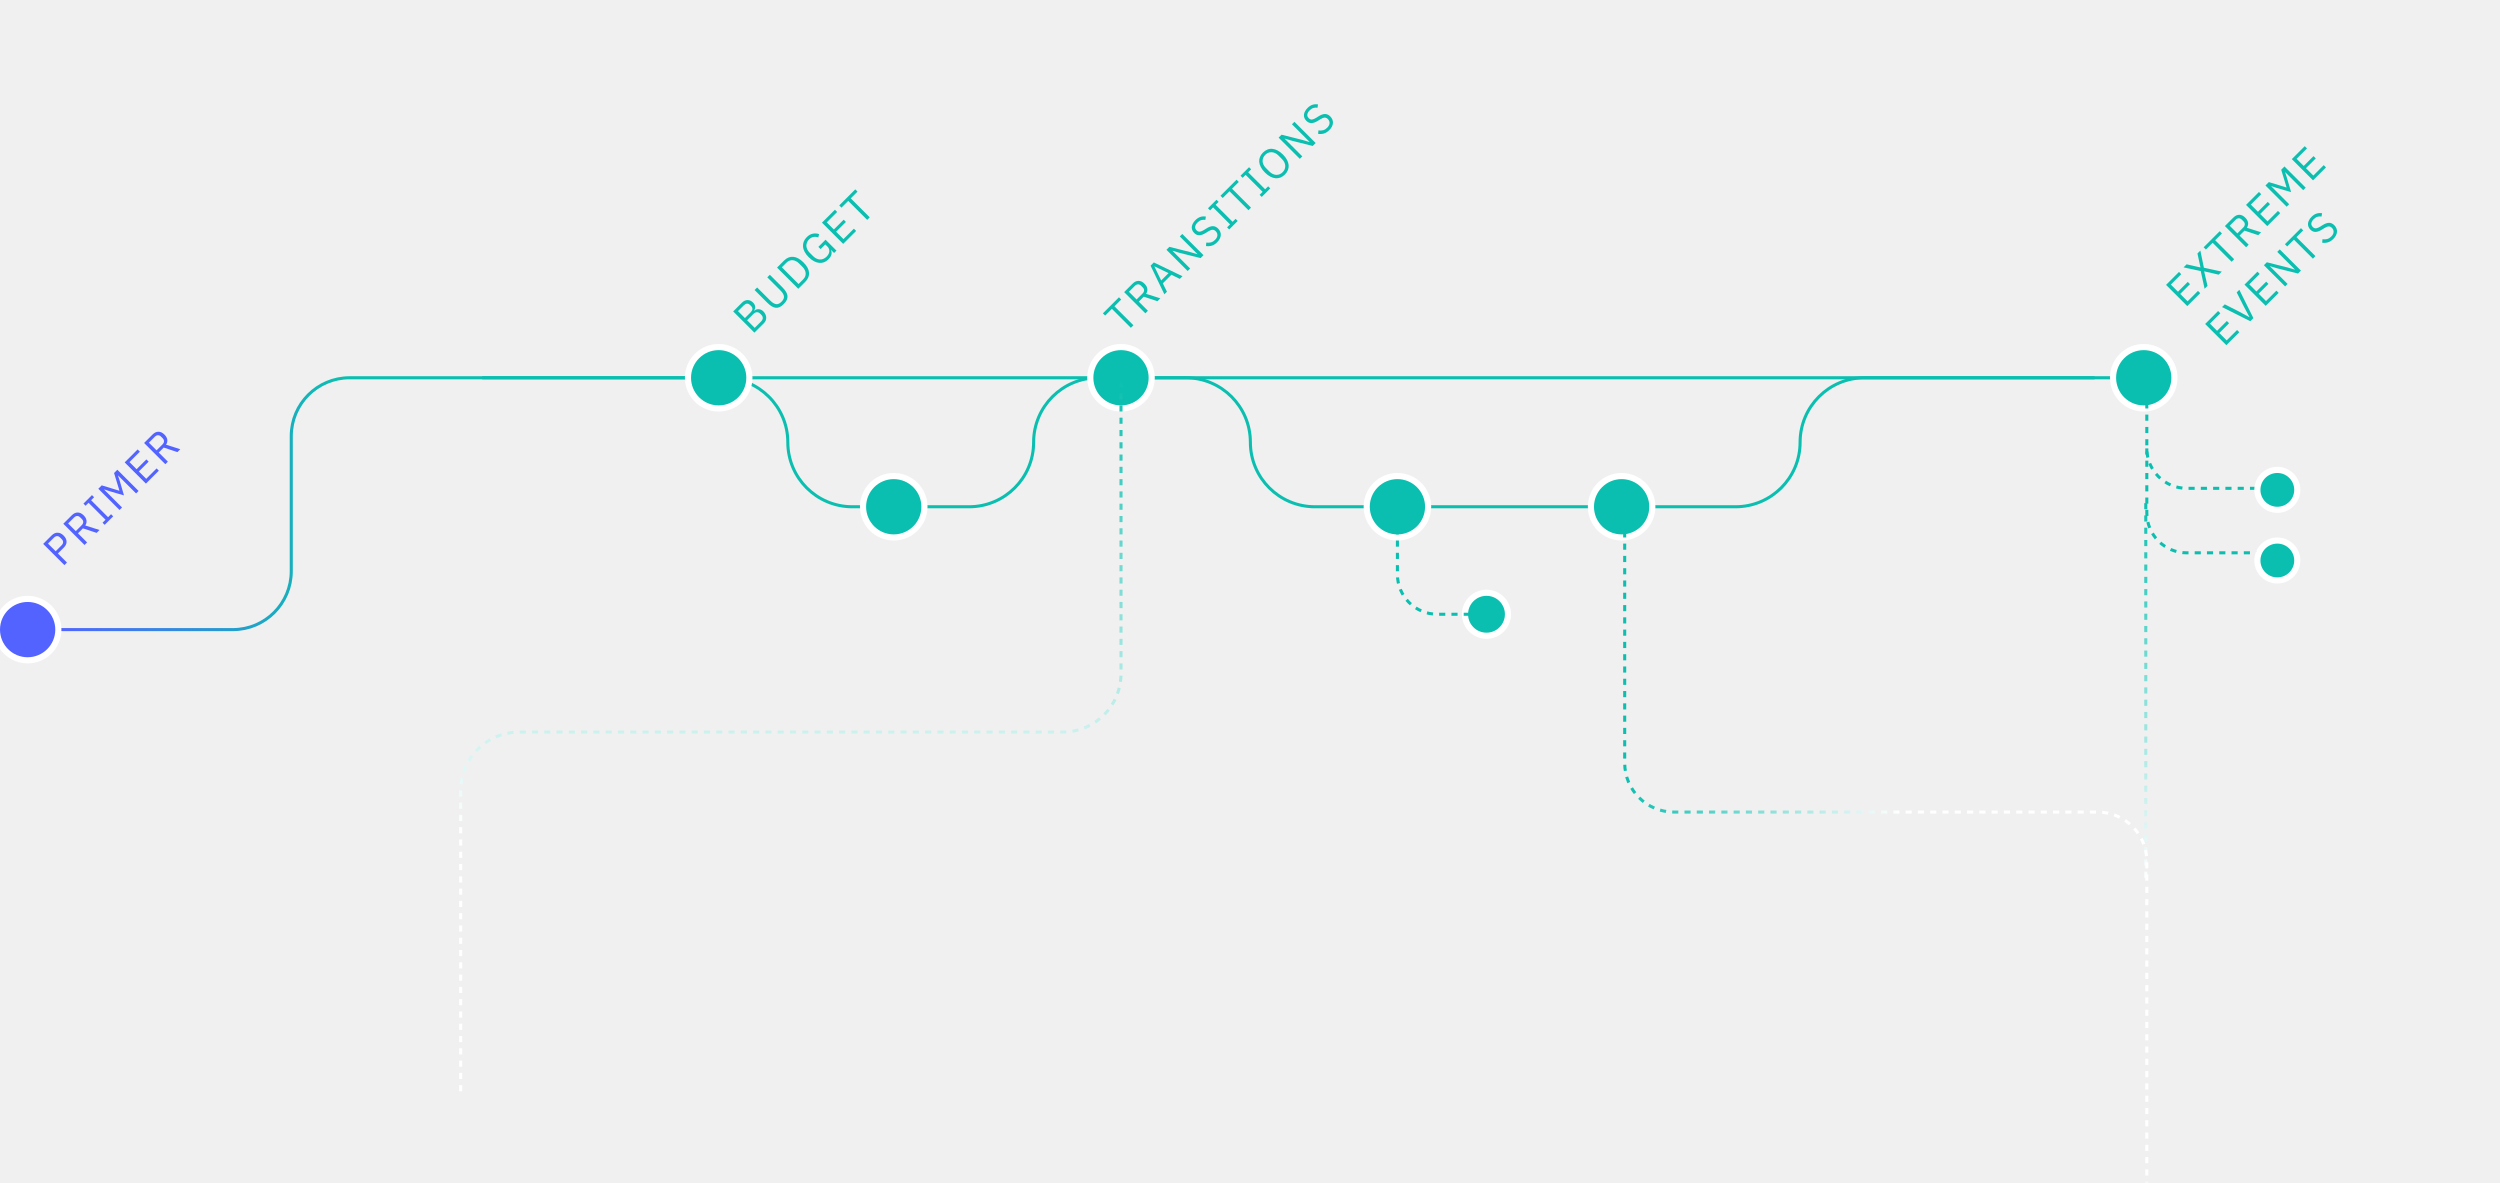
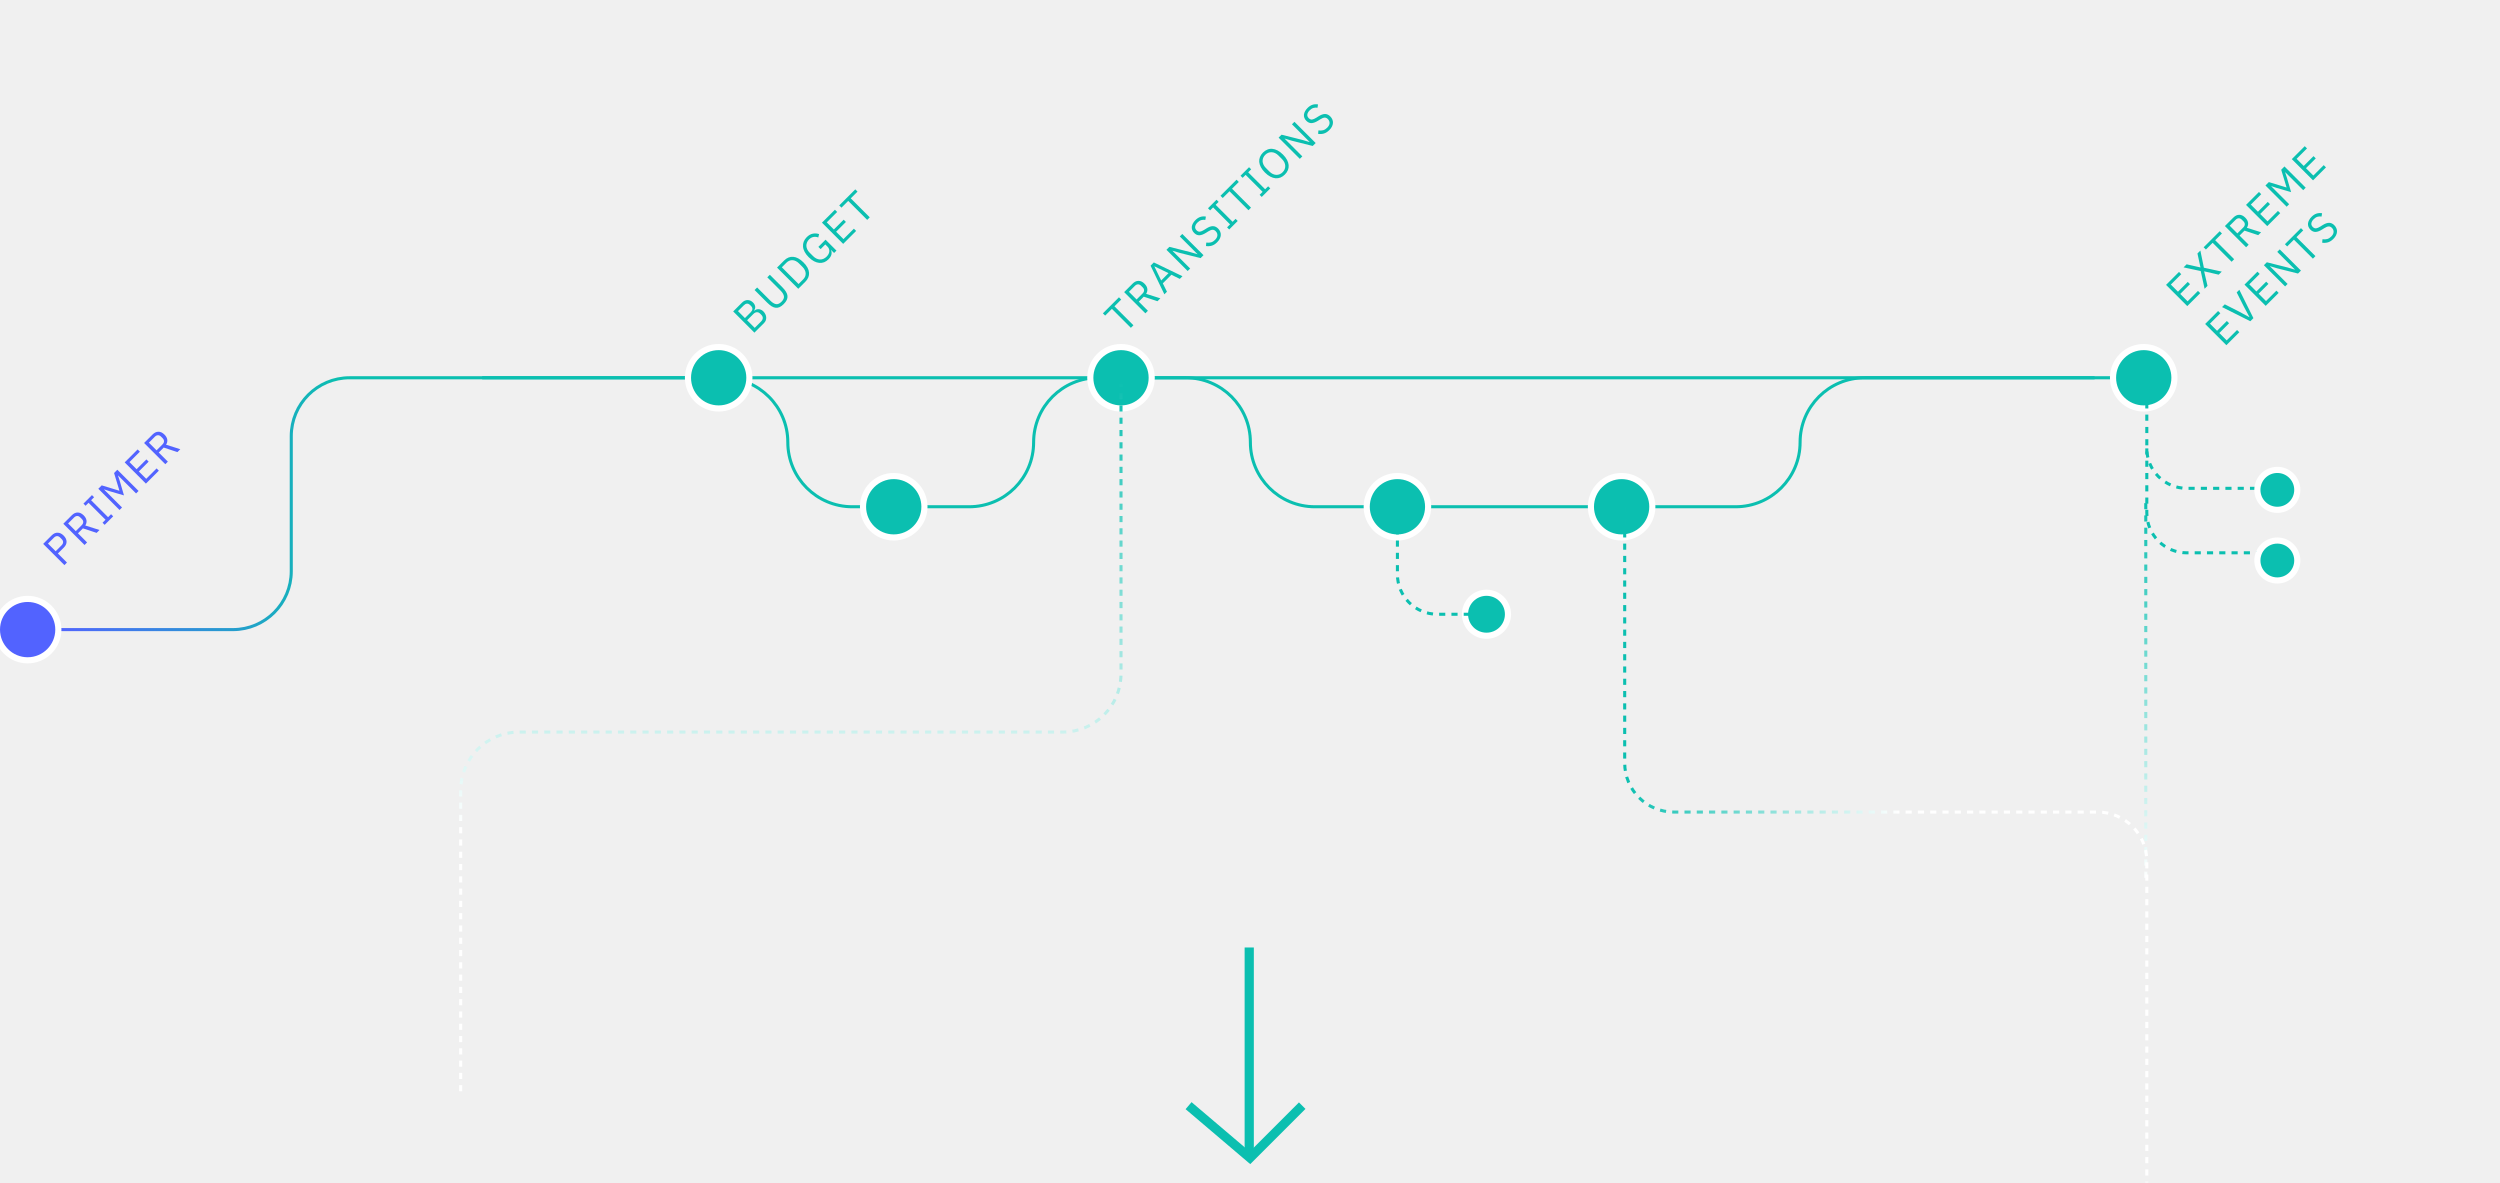
<svg xmlns="http://www.w3.org/2000/svg" width="814" height="385" viewBox="0 0 814 385" fill="none">
  <g clip-path="url(#clip0)">
    <path d="M10 205H75.836C86.329 205 94.836 196.493 94.836 186V142C94.836 131.507 103.342 123 113.836 123L144.66 123H705" stroke="url(#paint0_linear)" />
    <path d="M157 123H235.413V123C247.011 123 256.513 132.402 256.513 144V144C256.513 155.598 265.915 165 277.513 165H315.547C327.145 165 336.547 155.598 336.547 144V144C336.547 132.402 345.949 123 357.547 123H386.123C397.721 123 407.123 132.402 407.123 144V144C407.123 155.598 416.525 165 428.123 165H565.11C576.708 165 586.11 155.598 586.11 144V144C586.11 132.402 595.512 123 607.11 123H682" stroke="#0BBFB0" />
    <path d="M9 215C14.523 215 19 210.523 19 205C19 199.477 14.523 195 9 195C3.477 195 -1 199.477 -1 205C-1 210.523 3.477 215 9 215Z" fill="#5263FF" stroke="white" stroke-width="2" />
    <path d="M234 133C239.523 133 244 128.523 244 123C244 117.477 239.523 113 234 113C228.477 113 224 117.477 224 123C224 128.523 228.477 133 234 133Z" fill="#0BBFB0" stroke="white" stroke-width="2" />
    <path d="M291 175C296.523 175 301 170.523 301 165C301 159.477 296.523 155 291 155C285.477 155 281 159.477 281 165C281 170.523 285.477 175 291 175Z" fill="#0BBFB0" stroke="white" stroke-width="2" />
    <path d="M365 133C370.523 133 375 128.523 375 123C375 117.477 370.523 113 365 113C359.477 113 355 117.477 355 123C355 128.523 359.477 133 365 133Z" fill="#0BBFB0" stroke="white" stroke-width="2" />
    <path d="M455 175C460.523 175 465 170.523 465 165C465 159.477 460.523 155 455 155C449.477 155 445 159.477 445 165C445 170.523 449.477 175 455 175Z" fill="#0BBFB0" stroke="white" stroke-width="2" />
    <path d="M528 175C533.523 175 538 170.523 538 165C538 159.477 533.523 155 528 155C522.477 155 518 159.477 518 165C518 170.523 522.477 175 528 175Z" fill="#0BBFB0" stroke="white" stroke-width="2" />
    <path d="M484 207C487.866 207 491 203.866 491 200C491 196.134 487.866 193 484 193C480.134 193 477 196.134 477 200C477 203.866 480.134 207 484 207Z" fill="#0BBFB0" stroke="white" stroke-width="2" />
    <path d="M698 133C703.523 133 708 128.523 708 123C708 117.477 703.523 113 698 113C692.477 113 688 117.477 688 123C688 128.523 692.477 133 698 133Z" fill="#0BBFB0" stroke="white" stroke-width="2" />
    <path d="M20.971 184L14.061 177.09L16.813 174.338C17.433 173.717 18.087 173.42 18.773 173.447C19.46 173.46 20.11 173.773 20.723 174.387C21.337 175.001 21.654 175.654 21.674 176.347C21.694 177.027 21.393 177.677 20.773 178.297L18.852 180.218L21.802 183.168L20.971 184ZM18.12 179.485L20.04 177.565C20.37 177.235 20.539 176.895 20.545 176.545C20.558 176.189 20.407 175.852 20.09 175.536L19.575 175.021C19.258 174.704 18.922 174.552 18.565 174.565C18.215 174.572 17.876 174.74 17.546 175.07L15.625 176.991L18.12 179.485ZM28.356 176.614L27.525 177.446L20.615 170.536L23.367 167.784C23.974 167.177 24.614 166.873 25.287 166.873C25.967 166.867 26.624 167.18 27.257 167.814C27.765 168.322 28.066 168.86 28.158 169.427C28.251 169.982 28.122 170.539 27.772 171.1L32.405 172.565L31.465 173.506L27 172.031L25.386 173.644L28.356 176.614ZM26.594 171.011C26.924 170.681 27.092 170.341 27.099 169.992C27.112 169.635 26.96 169.299 26.644 168.982L26.129 168.467C25.812 168.15 25.475 167.998 25.119 168.012C24.769 168.018 24.429 168.187 24.099 168.517L22.179 170.437L24.674 172.932L26.594 171.011ZM34.08 170.89L33.387 170.197L34.358 169.227L28.834 163.703L27.863 164.673L27.171 163.98L29.942 161.208L30.635 161.901L29.665 162.872L35.189 168.395L36.159 167.425L36.852 168.118L34.08 170.89ZM38.485 154.843L38.436 154.893L39.01 156.635L40.366 161.298L35.704 159.942L33.961 159.367L33.912 159.417L39.733 165.238L38.921 166.05L32.011 159.14L33.12 158.031L38.822 159.773L38.871 159.724L37.139 154.012L38.208 152.943L45.118 159.852L44.306 160.664L38.485 154.843ZM47.505 157.466L40.595 150.556L44.812 146.339L45.545 147.071L42.159 150.457L44.476 152.773L47.663 149.586L48.396 150.318L45.208 153.506L47.604 155.902L50.989 152.516L51.722 153.249L47.505 157.466ZM54.658 150.312L53.827 151.144L46.917 144.234L49.669 141.482C50.276 140.875 50.916 140.571 51.589 140.571C52.269 140.565 52.926 140.878 53.559 141.512C54.067 142.02 54.368 142.558 54.46 143.125C54.553 143.68 54.424 144.237 54.074 144.798L58.707 146.264L57.767 147.204L53.302 145.729L51.688 147.343L54.658 150.312ZM52.896 144.709C53.226 144.379 53.394 144.039 53.401 143.69C53.414 143.333 53.262 142.997 52.946 142.68L52.431 142.165C52.114 141.848 51.777 141.697 51.421 141.71C51.071 141.716 50.731 141.885 50.401 142.215L48.481 144.135L50.975 146.63L52.896 144.709Z" fill="#5263FF" />
    <path d="M238.727 101.403L241.568 98.562C242.142 97.988 242.752 97.701 243.399 97.701C244.052 97.695 244.65 97.962 245.191 98.503C245.448 98.76 245.63 99.014 245.735 99.265C245.841 99.516 245.897 99.757 245.904 99.988C245.904 100.212 245.867 100.42 245.795 100.612C245.716 100.796 245.63 100.955 245.537 101.087L245.597 101.146C245.729 101.027 245.9 100.922 246.112 100.829C246.329 100.73 246.574 100.678 246.844 100.671C247.108 100.658 247.389 100.707 247.686 100.819C247.983 100.918 248.273 101.11 248.557 101.394C248.841 101.677 249.058 101.988 249.21 102.324C249.368 102.654 249.458 102.987 249.477 103.324C249.497 103.661 249.451 103.991 249.339 104.314C249.22 104.631 249.032 104.918 248.775 105.175L245.636 108.313L238.727 101.403ZM245.735 106.749L247.785 104.7C248.141 104.344 248.332 103.974 248.359 103.591C248.379 103.202 248.214 102.832 247.864 102.483L247.527 102.146C247.177 101.796 246.811 101.634 246.428 101.661C246.039 101.681 245.666 101.869 245.31 102.225L243.26 104.274L245.735 106.749ZM242.548 103.562L244.458 101.651C244.788 101.321 244.963 100.981 244.983 100.631C245.003 100.282 244.858 99.951 244.547 99.641L244.211 99.305C243.901 98.995 243.571 98.849 243.221 98.869C242.871 98.889 242.531 99.064 242.201 99.394L240.291 101.304L242.548 103.562ZM246.526 93.604L250.803 97.88C251.463 98.54 252.087 98.92 252.674 99.019C253.255 99.111 253.852 98.85 254.466 98.237C255.08 97.623 255.34 97.026 255.248 96.445C255.149 95.857 254.769 95.234 254.109 94.574L249.833 90.297L250.664 89.466L254.743 93.544C255.244 94.046 255.634 94.528 255.911 94.99C256.195 95.445 256.36 95.894 256.406 96.336C256.452 96.778 256.373 97.22 256.168 97.662C255.97 98.098 255.64 98.547 255.179 99.009C254.717 99.471 254.268 99.801 253.832 99.999C253.403 100.19 252.971 100.259 252.535 100.207C252.1 100.154 251.654 99.986 251.199 99.702C250.75 99.411 250.275 99.015 249.773 98.514L245.695 94.435L246.526 93.604ZM253.004 87.126L255.32 84.81C255.749 84.381 256.211 84.064 256.706 83.859C257.201 83.655 257.716 83.576 258.25 83.622C258.785 83.655 259.336 83.823 259.904 84.127C260.465 84.424 261.032 84.859 261.606 85.433C262.181 86.008 262.619 86.579 262.923 87.146C263.22 87.707 263.388 88.258 263.428 88.799C263.467 89.327 263.385 89.839 263.18 90.334C262.976 90.829 262.659 91.291 262.23 91.72L259.914 94.036L253.004 87.126ZM261.497 90.987C261.781 90.703 261.996 90.396 262.141 90.066C262.28 89.73 262.342 89.383 262.329 89.027C262.316 88.671 262.223 88.314 262.052 87.958C261.88 87.588 261.623 87.232 261.28 86.889L260.151 85.76C259.808 85.417 259.455 85.163 259.092 84.998C258.729 84.82 258.369 84.724 258.013 84.711C257.656 84.698 257.313 84.764 256.983 84.909C256.647 85.047 256.337 85.259 256.053 85.542L254.568 87.027L260.013 92.472L261.497 90.987ZM270.57 81.36L270.54 81.39C270.778 81.799 270.837 82.281 270.719 82.835C270.6 83.376 270.276 83.911 269.749 84.439C269.326 84.861 268.861 85.175 268.353 85.379C267.845 85.571 267.317 85.643 266.769 85.597C266.214 85.544 265.644 85.369 265.056 85.072C264.469 84.762 263.885 84.317 263.304 83.736C262.73 83.162 262.291 82.584 261.987 82.004C261.677 81.416 261.502 80.845 261.463 80.291C261.416 79.73 261.496 79.189 261.7 78.667C261.905 78.146 262.228 77.664 262.67 77.222C263.291 76.602 263.947 76.222 264.64 76.084C265.333 75.945 266.02 75.991 266.699 76.222L266.432 77.321C265.904 77.11 265.376 77.057 264.848 77.163C264.327 77.262 263.848 77.529 263.413 77.965C263.109 78.268 262.888 78.601 262.75 78.964C262.604 79.321 262.538 79.69 262.552 80.073C262.571 80.449 262.67 80.825 262.849 81.202C263.027 81.578 263.287 81.938 263.631 82.281L264.749 83.399C265.092 83.743 265.455 84.007 265.838 84.191C266.214 84.37 266.591 84.469 266.967 84.488C267.35 84.501 267.729 84.432 268.105 84.28C268.475 84.122 268.825 83.878 269.155 83.548C269.392 83.31 269.587 83.056 269.739 82.785C269.89 82.502 269.983 82.218 270.016 81.934C270.055 81.644 270.029 81.36 269.937 81.083C269.838 80.799 269.659 80.528 269.402 80.271L268.719 79.588L267.194 81.112L266.462 80.38L268.798 78.044L272.352 81.598L271.58 82.37L270.57 81.36ZM274.539 79.411L267.629 72.501L271.846 68.284L272.579 69.016L269.193 72.402L271.51 74.719L274.697 71.531L275.43 72.263L272.242 75.451L274.638 77.847L278.023 74.461L278.756 75.194L274.539 79.411ZM277.01 64.585L283.187 70.763L282.355 71.594L276.178 65.417L273.98 67.615L273.248 66.882L278.475 61.655L279.207 62.388L277.01 64.585Z" fill="#0BBFB0" />
    <path d="M362.865 99.73L369.042 105.907L368.211 106.739L362.034 100.562L359.836 102.759L359.103 102.027L364.33 96.8L365.063 97.532L362.865 99.73ZM373.763 101.187L372.931 102.018L366.022 95.109L368.774 92.356C369.381 91.749 370.021 91.446 370.694 91.446C371.374 91.439 372.031 91.753 372.664 92.386C373.172 92.894 373.473 93.432 373.565 94C373.657 94.554 373.529 95.112 373.179 95.673L377.812 97.138L376.871 98.078L372.407 96.603L370.793 98.217L373.763 101.187ZM372.001 95.584C372.331 95.254 372.499 94.914 372.506 94.564C372.519 94.208 372.367 93.871 372.05 93.554L371.536 93.04C371.219 92.723 370.882 92.571 370.526 92.584C370.176 92.591 369.836 92.759 369.506 93.089L367.586 95.01L370.08 97.504L372.001 95.584ZM384.14 90.81L381.408 89.463L378.616 92.255L379.962 94.987L379.121 95.829L374.627 86.504L375.686 85.444L385.011 89.939L384.14 90.81ZM375.933 86.741L375.884 86.791L378.081 91.325L380.467 88.939L375.933 86.741ZM384.162 82.354L381.796 81.651L381.766 81.68L387.518 87.432L386.706 88.244L379.796 81.334L380.756 80.374L387.498 82.067L389.864 82.769L389.894 82.74L384.142 76.988L384.954 76.176L391.864 83.086L390.903 84.046L384.162 82.354ZM396.314 78.873C395.754 79.434 395.169 79.807 394.562 79.992C393.949 80.17 393.315 80.209 392.662 80.11L392.761 78.982C393.328 79.061 393.846 79.038 394.315 78.912C394.777 78.781 395.209 78.513 395.612 78.111C396.107 77.616 396.364 77.121 396.384 76.626C396.41 76.124 396.225 75.675 395.829 75.279C395.499 74.949 395.146 74.794 394.77 74.814C394.394 74.834 393.925 75.019 393.364 75.368L392.671 75.804C391.893 76.292 391.19 76.56 390.563 76.606C389.936 76.639 389.355 76.388 388.821 75.853C388.517 75.55 388.303 75.223 388.177 74.874C388.052 74.524 388.009 74.171 388.048 73.814C388.095 73.451 388.217 73.092 388.415 72.735C388.613 72.366 388.88 72.013 389.217 71.676C389.738 71.155 390.279 70.805 390.84 70.627C391.408 70.442 392.005 70.406 392.632 70.518L392.464 71.597C392.008 71.524 391.569 71.547 391.147 71.666C390.725 71.785 390.312 72.046 389.91 72.448C389.467 72.89 389.213 73.336 389.147 73.785C389.081 74.22 389.236 74.626 389.613 75.002C389.943 75.332 390.299 75.477 390.682 75.438C391.064 75.385 391.523 75.19 392.058 74.854L392.751 74.418C393.582 73.89 394.305 73.629 394.919 73.636C395.532 73.643 396.097 73.903 396.611 74.418C396.928 74.735 397.159 75.078 397.304 75.448C397.456 75.811 397.519 76.183 397.493 76.566C397.466 76.949 397.354 77.338 397.156 77.734C396.965 78.124 396.684 78.503 396.314 78.873ZM400.231 74.719L399.538 74.026L400.508 73.056L394.984 67.532L394.014 68.502L393.321 67.809L396.093 65.037L396.786 65.73L395.816 66.7L401.34 72.224L402.31 71.254L403.003 71.947L400.231 74.719ZM401.153 61.442L407.33 67.619L406.499 68.451L400.322 62.274L398.124 64.471L397.391 63.739L402.618 58.512L403.351 59.245L401.153 61.442ZM410.825 64.125L410.132 63.432L411.102 62.462L405.578 56.938L404.608 57.908L403.915 57.215L406.687 54.443L407.38 55.136L406.41 56.106L411.934 61.63L412.904 60.66L413.597 61.353L410.825 64.125ZM418.368 56.819C417.919 57.268 417.438 57.598 416.923 57.809C416.408 58.007 415.873 58.086 415.319 58.047C414.765 57.994 414.197 57.816 413.616 57.512C413.029 57.202 412.445 56.757 411.864 56.176C411.283 55.595 410.841 55.014 410.538 54.434C410.234 53.853 410.056 53.285 410.003 52.731C409.957 52.17 410.036 51.635 410.241 51.127C410.445 50.606 410.772 50.121 411.221 49.672C411.663 49.23 412.145 48.906 412.666 48.702C413.181 48.49 413.715 48.411 414.27 48.464C414.831 48.51 415.402 48.685 415.982 48.989C416.563 49.292 417.144 49.734 417.725 50.315C418.305 50.896 418.751 51.48 419.061 52.068C419.365 52.648 419.54 53.219 419.586 53.78C419.632 54.328 419.553 54.862 419.348 55.384C419.137 55.899 418.81 56.377 418.368 56.819ZM417.626 56.077C417.923 55.78 418.144 55.453 418.289 55.097C418.434 54.74 418.497 54.374 418.477 53.998C418.464 53.615 418.368 53.236 418.19 52.859C418.012 52.483 417.751 52.124 417.408 51.78L416.26 50.632C415.916 50.289 415.557 50.028 415.18 49.85C414.804 49.672 414.425 49.576 414.042 49.563C413.666 49.543 413.3 49.606 412.943 49.751C412.587 49.896 412.26 50.117 411.963 50.414C411.666 50.711 411.445 51.038 411.3 51.394C411.155 51.751 411.089 52.12 411.102 52.503C411.122 52.879 411.221 53.255 411.399 53.632C411.577 54.008 411.838 54.367 412.181 54.711L413.329 55.859C413.672 56.202 414.032 56.463 414.408 56.641C414.784 56.819 415.161 56.918 415.537 56.938C415.92 56.951 416.289 56.885 416.646 56.74C417.002 56.595 417.329 56.374 417.626 56.077ZM420.681 45.835L418.315 45.132L418.285 45.162L424.036 50.913L423.225 51.725L416.315 44.815L417.275 43.855L424.017 45.548L426.383 46.251L426.412 46.221L420.661 40.469L421.472 39.658L428.382 46.568L427.422 47.528L420.681 45.835ZM432.833 42.354C432.272 42.915 431.688 43.288 431.081 43.473C430.467 43.651 429.834 43.691 429.18 43.592L429.279 42.463C429.847 42.542 430.365 42.519 430.834 42.394C431.296 42.262 431.728 41.995 432.13 41.592C432.625 41.097 432.883 40.602 432.903 40.107C432.929 39.605 432.744 39.157 432.348 38.761C432.018 38.431 431.665 38.276 431.289 38.295C430.913 38.315 430.444 38.5 429.883 38.85L429.19 39.285C428.411 39.774 427.709 40.041 427.082 40.087C426.455 40.12 425.874 39.869 425.339 39.335C425.036 39.031 424.821 38.705 424.696 38.355C424.57 38.005 424.528 37.652 424.567 37.295C424.613 36.932 424.735 36.573 424.933 36.217C425.131 35.847 425.399 35.494 425.735 35.157C426.257 34.636 426.798 34.286 427.359 34.108C427.926 33.923 428.524 33.887 429.151 33.999L428.982 35.078C428.527 35.005 428.088 35.029 427.666 35.147C427.243 35.266 426.831 35.527 426.428 35.929C425.986 36.372 425.732 36.817 425.666 37.266C425.6 37.701 425.755 38.107 426.131 38.483C426.461 38.813 426.818 38.959 427.2 38.919C427.583 38.866 428.042 38.672 428.576 38.335L429.269 37.899C430.101 37.371 430.824 37.111 431.437 37.117C432.051 37.124 432.615 37.385 433.13 37.899C433.447 38.216 433.678 38.559 433.823 38.929C433.975 39.292 434.038 39.665 434.011 40.048C433.985 40.43 433.873 40.82 433.675 41.216C433.483 41.605 433.203 41.985 432.833 42.354Z" fill="#0BBFB0" />
    <path d="M712.176 99.667L705.266 92.757L709.484 88.54L710.216 89.272L706.83 92.658L709.147 94.975L712.335 91.787L713.067 92.519L709.88 95.707L712.275 98.103L715.661 94.717L716.393 95.45L712.176 99.667ZM723.408 88.435L722.408 89.435L717.696 88.346L717.676 88.366L718.765 93.078L717.815 94.028L716.558 88.257L710.964 87.059L711.964 86.059L716.449 87.079L716.469 87.059L715.488 82.535L716.439 81.585L717.587 87.168L723.408 88.435ZM721.268 78.22L727.446 84.397L726.614 85.229L720.437 79.052L718.239 81.249L717.507 80.517L722.734 75.29L723.466 76.022L721.268 78.22ZM732.166 79.677L731.335 80.508L724.425 73.599L727.177 70.847C727.784 70.239 728.424 69.936 729.097 69.936C729.777 69.929 730.434 70.243 731.067 70.876C731.576 71.384 731.876 71.922 731.968 72.49C732.061 73.044 731.932 73.602 731.582 74.163L736.215 75.628L735.275 76.568L730.81 75.093L729.196 76.707L732.166 79.677ZM730.404 74.074C730.734 73.744 730.902 73.404 730.909 73.054C730.922 72.698 730.77 72.361 730.454 72.044L729.939 71.529C729.622 71.213 729.285 71.061 728.929 71.074C728.579 71.081 728.239 71.249 727.909 71.579L725.989 73.499L728.484 75.994L730.404 74.074ZM738.217 73.626L731.307 66.716L735.524 62.499L736.257 63.231L732.871 66.617L735.188 68.934L738.375 65.746L739.108 66.478L735.92 69.666L738.316 72.062L741.702 68.676L742.434 69.409L738.217 73.626ZM744.103 56.098L744.054 56.148L744.628 57.89L745.984 62.553L741.321 61.196L739.579 60.622L739.53 60.672L745.351 66.493L744.539 67.304L737.629 60.394L738.738 59.286L744.44 61.028L744.489 60.978L742.757 55.267L743.826 54.197L750.736 61.107L749.924 61.919L744.103 56.098ZM753.123 58.72L746.213 51.81L750.43 47.593L751.163 48.326L747.777 51.712L750.093 54.028L753.281 50.84L754.014 51.573L750.826 54.761L753.222 57.156L756.607 53.771L757.34 54.503L753.123 58.72ZM724.904 112.395L717.994 105.485L722.211 101.268L722.944 102L719.558 105.386L721.875 107.702L725.063 104.515L725.795 105.247L722.607 108.435L725.003 110.831L728.389 107.445L729.121 108.178L724.904 112.395ZM732.703 104.596L723.497 99.983L724.388 99.092L729.011 101.438L732.367 103.269L732.416 103.22L730.605 99.844L728.268 95.211L729.129 94.35L733.713 103.586L732.703 104.596ZM737.712 99.587L730.802 92.677L735.019 88.46L735.752 89.192L732.366 92.578L734.683 94.895L737.87 91.707L738.603 92.44L735.415 95.627L737.811 98.023L741.197 94.637L741.929 95.37L737.712 99.587ZM741.489 87.375L739.123 86.672L739.094 86.702L744.845 92.454L744.034 93.265L737.124 86.356L738.084 85.395L744.826 87.088L747.192 87.791L747.221 87.761L741.47 82.01L742.281 81.198L749.191 88.108L748.231 89.068L741.489 87.375ZM747.732 77.212L753.909 83.389L753.078 84.221L746.901 78.044L744.703 80.241L743.97 79.509L749.197 74.282L749.93 75.014L747.732 77.212ZM759.751 77.785C759.19 78.346 758.606 78.719 757.999 78.904C757.385 79.082 756.752 79.122 756.098 79.023L756.197 77.894C756.765 77.973 757.283 77.95 757.751 77.825C758.213 77.693 758.646 77.426 759.048 77.023C759.543 76.528 759.801 76.033 759.82 75.538C759.847 75.037 759.662 74.588 759.266 74.192C758.936 73.862 758.583 73.707 758.207 73.727C757.831 73.746 757.362 73.931 756.801 74.281L756.108 74.716C755.329 75.205 754.627 75.472 754 75.518C753.373 75.551 752.792 75.3 752.257 74.766C751.954 74.462 751.739 74.136 751.614 73.786C751.488 73.436 751.445 73.083 751.485 72.727C751.531 72.364 751.653 72.004 751.851 71.648C752.049 71.278 752.317 70.925 752.653 70.588C753.175 70.067 753.716 69.717 754.277 69.539C754.844 69.354 755.442 69.318 756.069 69.43L755.9 70.509C755.445 70.437 755.006 70.46 754.584 70.579C754.161 70.697 753.749 70.958 753.346 71.361C752.904 71.803 752.65 72.248 752.584 72.697C752.518 73.133 752.673 73.538 753.049 73.915C753.379 74.245 753.736 74.39 754.118 74.35C754.501 74.297 754.96 74.103 755.494 73.766L756.187 73.331C757.019 72.803 757.742 72.542 758.355 72.549C758.969 72.555 759.533 72.816 760.048 73.331C760.365 73.647 760.596 73.99 760.741 74.36C760.893 74.723 760.956 75.096 760.929 75.479C760.903 75.862 760.791 76.251 760.593 76.647C760.401 77.036 760.121 77.416 759.751 77.785Z" fill="#0BBFB0" />
    <path d="M455 164V187C455 194.18 460.82 200 468 200H484" stroke="#0BBFB0" stroke-dasharray="2" />
    <path d="M698.667 163.816V287" stroke="url(#paint1_linear)" stroke-dasharray="2" />
    <path d="M699 123V146C699 153.18 704.82 159 712 159H743" stroke="#0BBFB0" stroke-dasharray="2" />
    <path d="M699 146V167C699 174.18 704.82 180 712 180H743" stroke="#0BBFB0" stroke-dasharray="2" />
    <path d="M741.5 166C745.09 166 748 163.09 748 159.5C748 155.91 745.09 153 741.5 153C737.91 153 735 155.91 735 159.5C735 163.09 737.91 166 741.5 166Z" fill="#0BBFB0" stroke="white" stroke-width="2" />
    <path d="M741.5 189C745.09 189 748 186.09 748 182.5C748 178.91 745.09 176 741.5 176C737.91 176 735 178.91 735 182.5C735 186.09 737.91 189 741.5 189Z" fill="#0BBFB0" stroke="white" stroke-width="2" />
    <path d="M365 124V219.366C365 229.86 356.493 238.366 346 238.366H169C158.507 238.366 150 246.873 150 257.366V356" stroke="url(#paint2_linear)" stroke-dasharray="2" />
    <path d="M529 165V248.407C529 257.244 536.163 264.407 545 264.407H683C691.837 264.407 699 271.571 699 280.407V385" stroke="url(#paint3_linear)" stroke-dasharray="2" />
  </g>
+   <path d="M406.75 308.5V377" stroke="#0BBFB0" stroke-width="3" />
+   <path d="M387 360L407 377L424 360" stroke="#0BBFB0" stroke-width="3" />
  <defs>
    <linearGradient id="paint0_linear" x1="17.4" y1="210.479" x2="110.278" y2="210.479" gradientUnits="userSpaceOnUse">
      <stop stop-color="#5263FF" />
      <stop offset="1" stop-color="#0BBFB0" />
    </linearGradient>
    <linearGradient id="paint1_linear" x1="697" y1="163" x2="697" y2="287" gradientUnits="userSpaceOnUse">
      <stop stop-color="#0BBFB0" />
      <stop offset="1" stop-color="white" />
    </linearGradient>
    <linearGradient id="paint2_linear" x1="324.691" y1="269.007" x2="324.691" y2="124" gradientUnits="userSpaceOnUse">
      <stop stop-color="white" />
      <stop offset="1" stop-color="#0BBFB0" />
    </linearGradient>
    <linearGradient id="paint3_linear" x1="618.281" y1="217.23" x2="529" y2="217.23" gradientUnits="userSpaceOnUse">
      <stop stop-color="white" />
      <stop offset="1" stop-color="#0BBFB0" />
    </linearGradient>
    <clipPath id="clip0">
      <rect width="814" height="385" fill="white" />
    </clipPath>
  </defs>
</svg>
